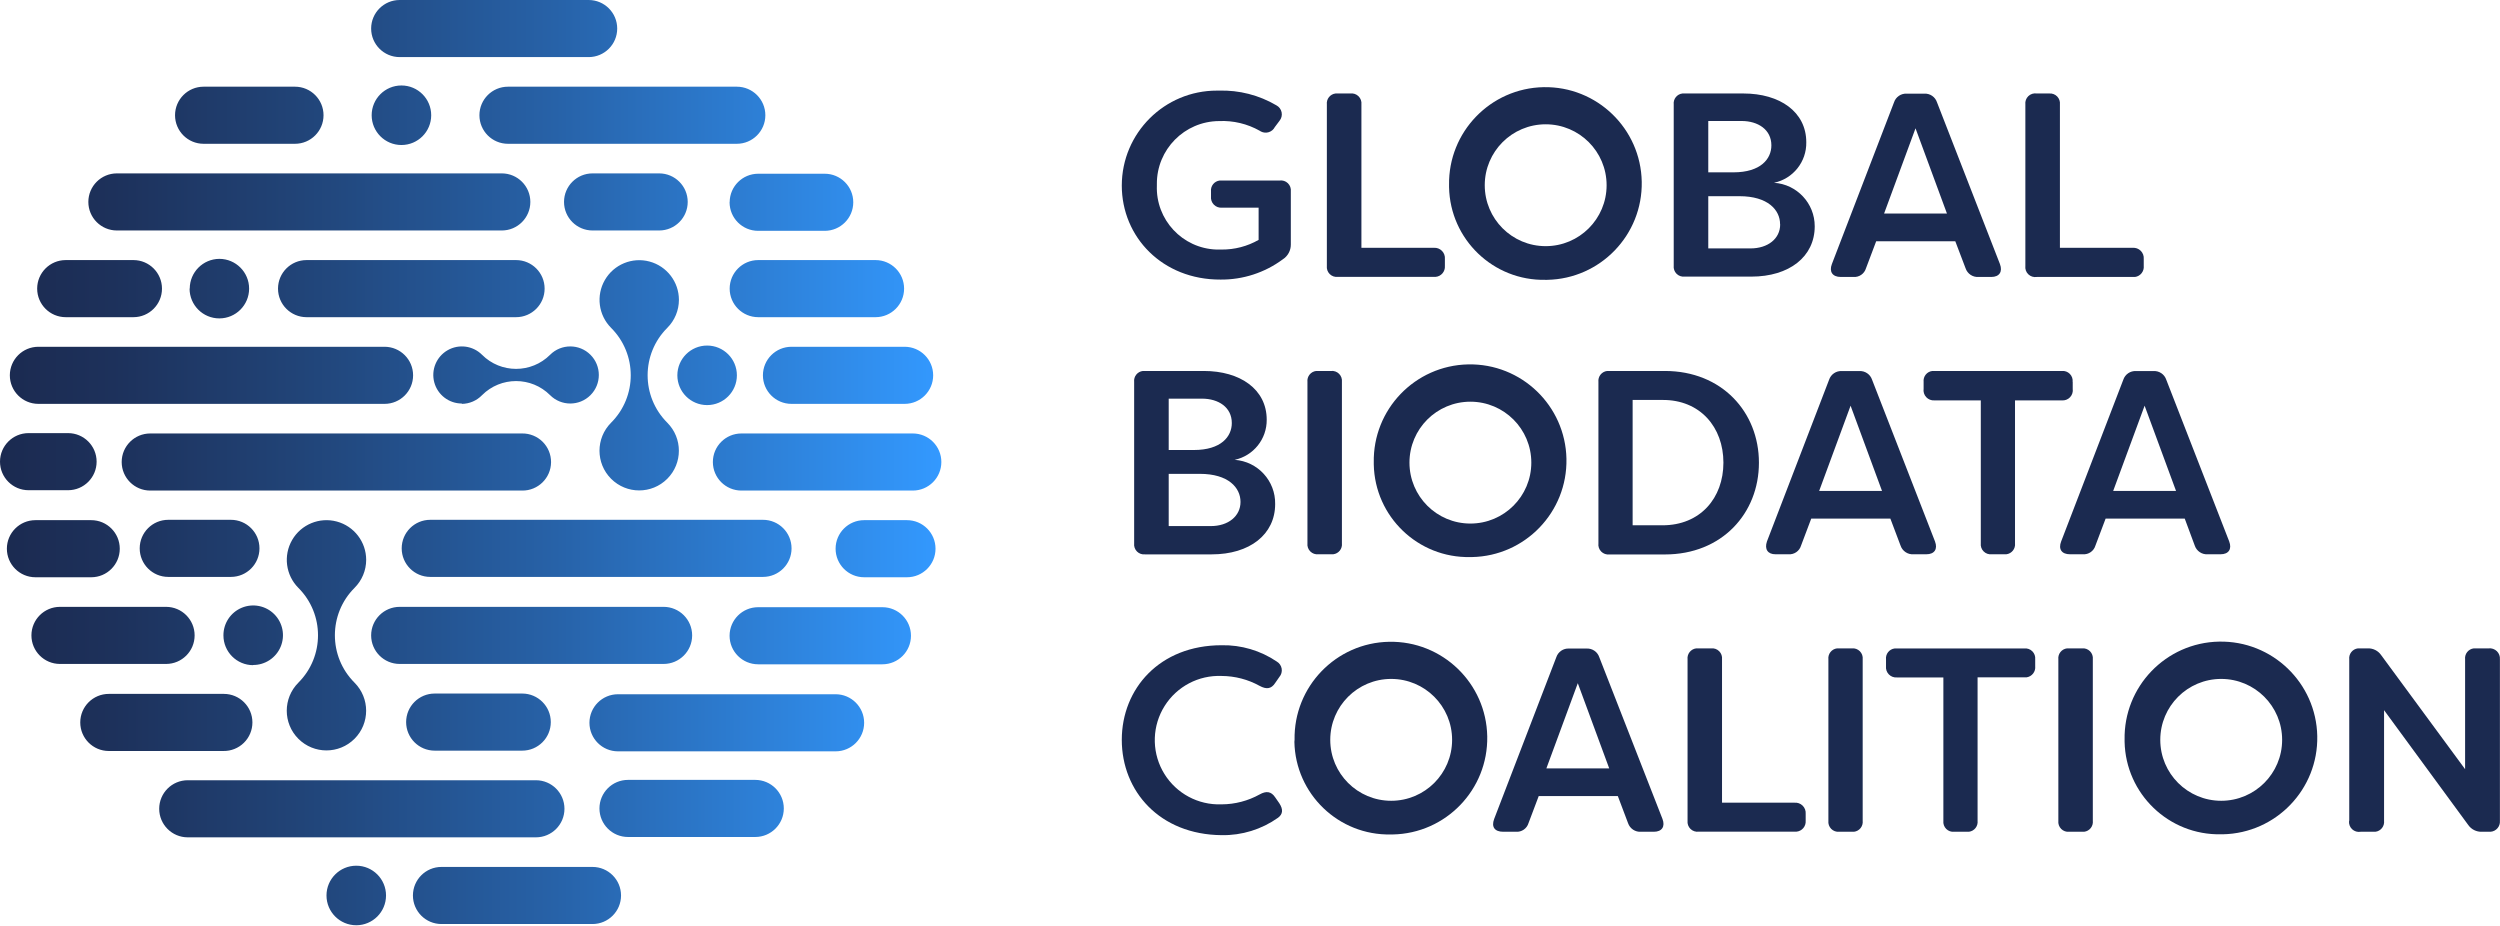
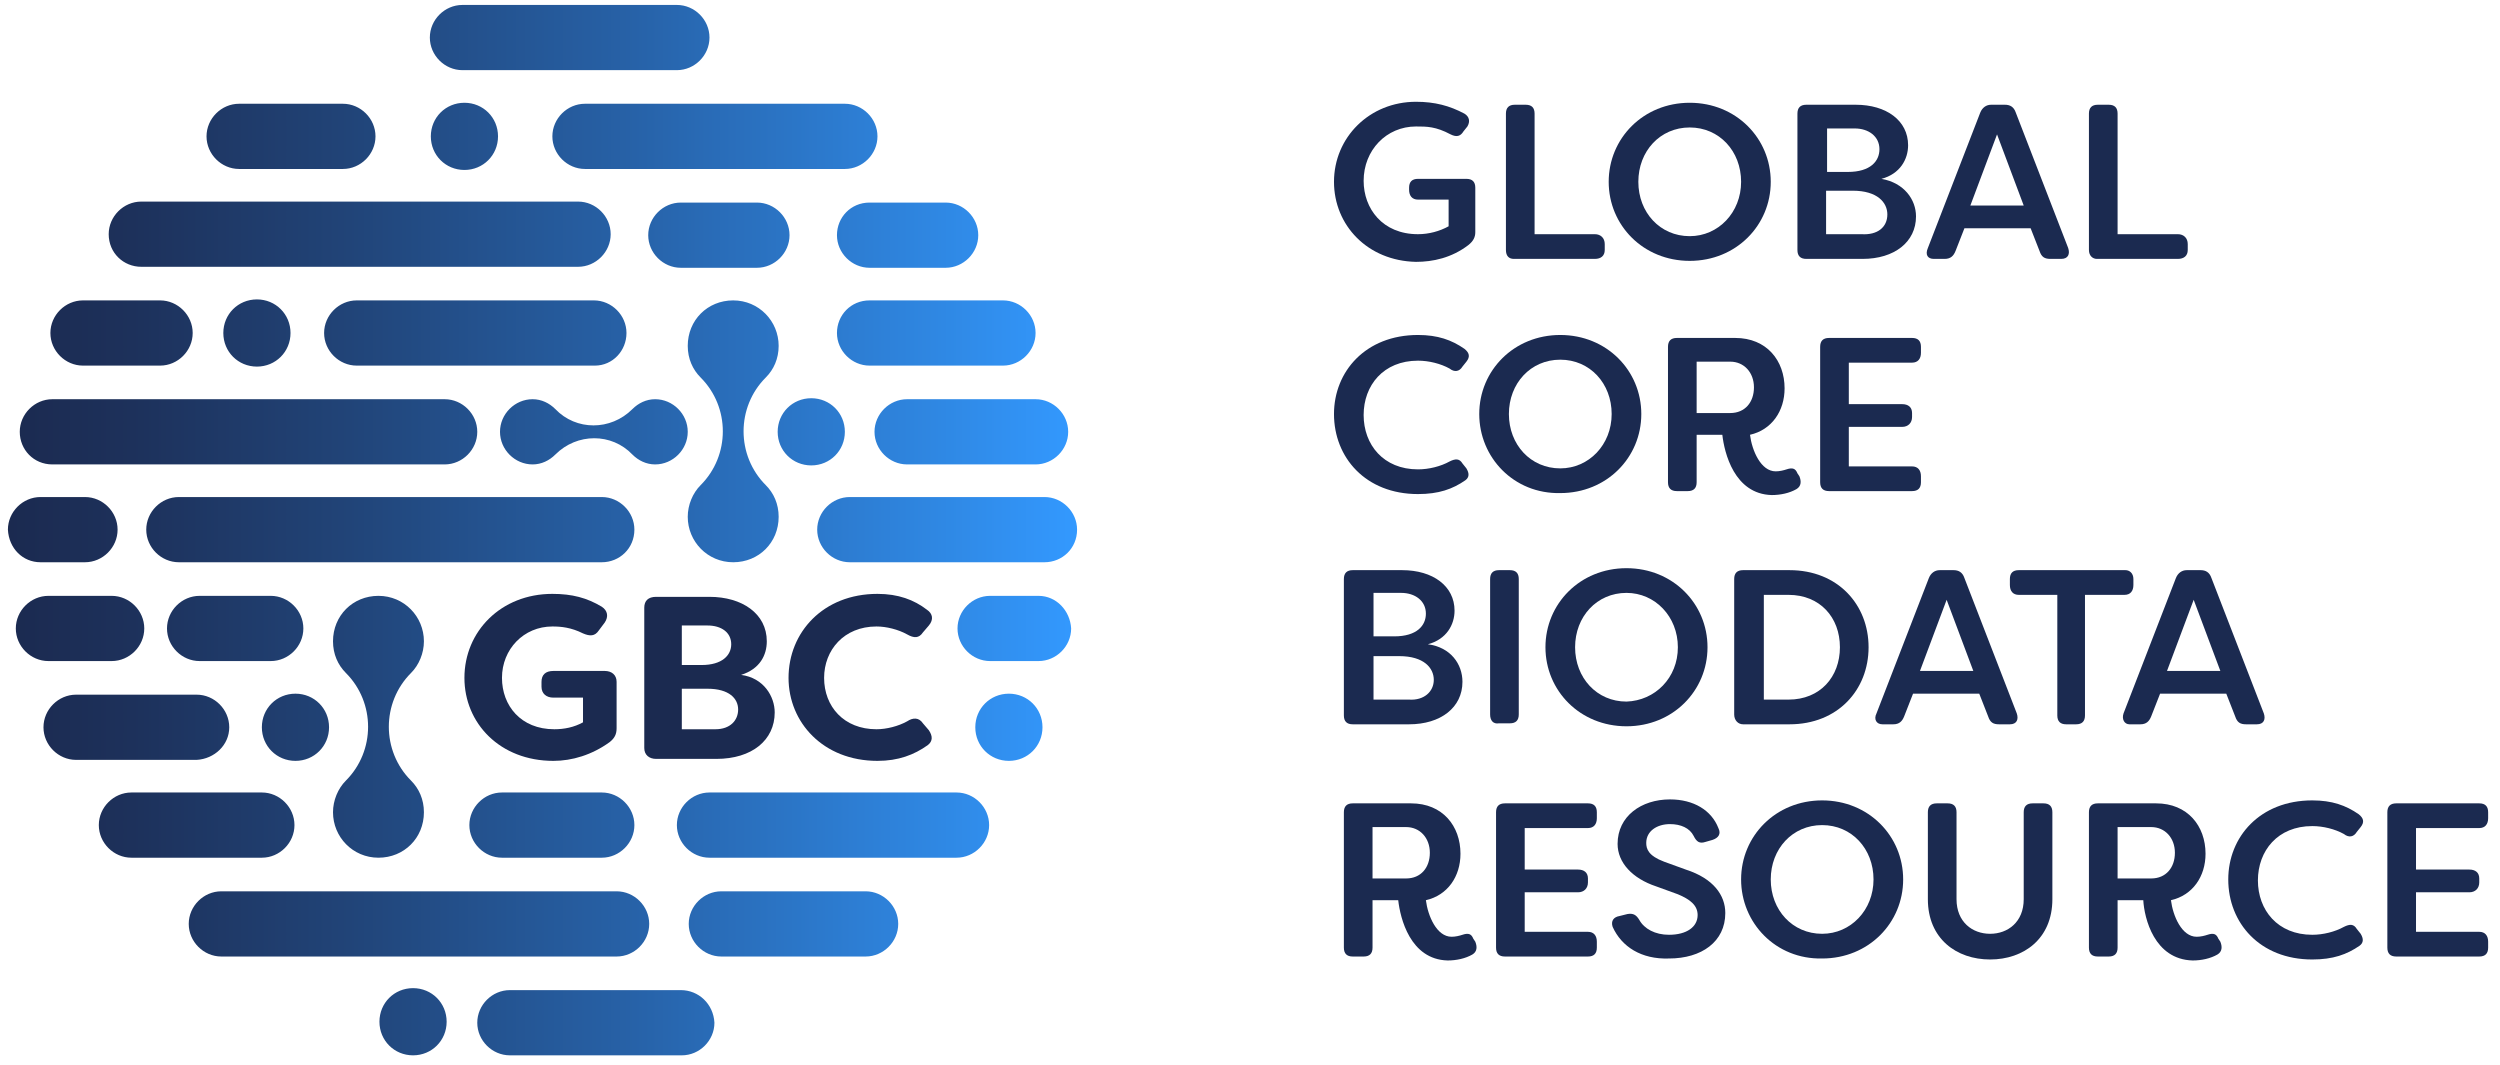
- <svg xmlns="http://www.w3.org/2000/svg" viewBox="0 0 287.22 106.3">
-   <defs>
-     <linearGradient id="03da780f-4c6b-4fb3-aff0-5ecb110a14fd" y1="54.85" x2="108.15" y2="54.85" gradientTransform="matrix(1, 0, 0, -1, 0, 108)" gradientUnits="userSpaceOnUse">
-       <stop offset="0" stop-color="#1b2a50" />
-       <stop offset="0.12" stop-color="#1d315b" />
-       <stop offset="0.32" stop-color="#214478" />
-       <stop offset="0.59" stop-color="#2762a8" />
-       <stop offset="0.9" stop-color="#308cea" />
-       <stop offset="1" stop-color="#39f" />
+ <svg xmlns="http://www.w3.org/2000/svg" version="1.1" id="Layer_1" x="0px" y="0px" viewBox="0 0 253 107.7" style="enable-background:new 0 0 253 107.7;" xml:space="preserve">
+   <style type="text/css"> .st0{fill:url(#SVGID_1_);} .st1{fill:#1B2A50;} </style>
+   <g>
+     <linearGradient id="SVGID_1_" gradientUnits="userSpaceOnUse" x1="0.85" y1="53.716" x2="108.996" y2="53.716">
+       <stop offset="0" style="stop-color:#1B2A50" />
+       <stop offset="0.116" style="stop-color:#1D315B" />
+       <stop offset="0.319" style="stop-color:#214478" />
+       <stop offset="0.586" style="stop-color:#2762A8" />
+       <stop offset="0.904" style="stop-color:#308CEA" />
+       <stop offset="1" style="stop-color:#3399FF" />
    </linearGradient>
-   </defs>
-   <g id="60790fd4-5b92-4efc-8a01-d82c05fd07cb" data-name="Layer 2">
-     <g id="0a3d84e7-b377-4525-9afa-807d3b5680f2" data-name="Layer 1">
-       <g id="e2fc5146-bd94-4e92-a28e-02bd976e8be4" data-name="8fcccb1b-677a-47b3-a47b-f881884beb70">
-         <g id="d3355c21-1795-4c6a-92b3-53bd19796436" data-name="60c901dd-a0cc-4818-85cb-406ecfb0b0dc">
-           <path d="M104.87,56.36H85.18a3.28,3.28,0,0,1,0-6.56h19.69a3.28,3.28,0,0,1,0,6.56ZM78,34.45a4.56,4.56,0,1,0-7.79,3.22,7.7,7.7,0,0,1,0,10.89h0a4.56,4.56,0,1,0,6.45,0,7.7,7.7,0,0,1,0-10.89h0A4.55,4.55,0,0,0,78,34.45ZM75.73,19.92H68.08a3.28,3.28,0,0,0,0,6.56h7.65a3.28,3.28,0,0,0,0-6.56Zm5.51,26.62a3.42,3.42,0,1,0-3.42-3.42h0A3.42,3.42,0,0,0,81.24,46.54ZM90.94,63a3.28,3.28,0,0,0-3.28-3.28H49.43a3.28,3.28,0,0,0,0,6.56H87.67A3.28,3.28,0,0,0,90.94,63ZM55.08,13.24a3.28,3.28,0,0,0,3.28,3.28H84.65a3.28,3.28,0,0,0,0-6.56H58.36A3.28,3.28,0,0,0,55.08,13.24Zm28.74,10a3.28,3.28,0,0,0,3.28,3.28h7.65a3.28,3.28,0,0,0,0-6.56H87.1a3.28,3.28,0,0,0-3.27,3.24ZM45.92,6.56H67.63a3.28,3.28,0,0,0,0-6.56H45.92a3.28,3.28,0,0,0,0,6.56Zm37.91,26.6a3.28,3.28,0,0,0,3.28,3.28h13.48a3.28,3.28,0,1,0,0-6.56H87.1A3.28,3.28,0,0,0,83.83,33.16ZM42.07,64.32a4.56,4.56,0,1,0-7.79,3.22,7.7,7.7,0,0,1,0,10.89h0a4.56,4.56,0,1,0,6.45,0,7.7,7.7,0,0,1,0-10.89h0A4.55,4.55,0,0,0,42.07,64.32Zm7.87,15.36a3.28,3.28,0,0,0,0,6.56H60a3.28,3.28,0,0,0,0-6.56H49.94ZM79.52,73a3.28,3.28,0,0,0-3.28-3.28H45.92a3.28,3.28,0,0,0,0,6.56H76.24A3.28,3.28,0,0,0,79.52,73ZM63.31,53.08A3.28,3.28,0,0,0,60,49.8H17.26a3.28,3.28,0,0,0,0,6.56H60a3.28,3.28,0,0,0,3.31-3.25Zm-.74-19.92a3.28,3.28,0,0,0-3.28-3.28H35.22a3.28,3.28,0,0,0,0,6.56H59.29a3.28,3.28,0,0,0,3.28-3.28ZM53.06,46.4a3.27,3.27,0,0,0,2.32-1,5.53,5.53,0,0,1,7.82,0h0a3.28,3.28,0,1,0,0-4.64,5.53,5.53,0,0,1-7.82,0h0a3.28,3.28,0,1,0-2.32,5.6Zm-24,30A3.42,3.42,0,1,0,25.67,73s0,0,0,0a3.42,3.42,0,0,0,3.42,3.42ZM29.81,63a3.28,3.28,0,0,0-3.28-3.28h-7.2a3.28,3.28,0,0,0,0,6.56h7.21A3.28,3.28,0,0,0,29.81,63ZM87.65,43.12a3.28,3.28,0,0,0,3.28,3.28h13a3.28,3.28,0,0,0,0-6.56h-13a3.28,3.28,0,0,0-3.28,3.28ZM68.07,99.6H50.72a3.28,3.28,0,1,0,0,6.56H68.07a3.28,3.28,0,1,0,0-6.56Zm18.7-10H72.15a3.28,3.28,0,0,0,0,6.56H86.77a3.28,3.28,0,0,0,0-6.56ZM40.93,99.46a3.42,3.42,0,1,0,3.42,3.42h0A3.42,3.42,0,0,0,40.93,99.46Zm23.92-6.54a3.28,3.28,0,0,0-3.28-3.28h-40a3.28,3.28,0,0,0,0,6.56h40A3.28,3.28,0,0,0,64.85,92.92ZM104.2,59.76H99.28a3.28,3.28,0,0,0,0,6.56h4.92a3.28,3.28,0,0,0,0-6.56ZM29,83a3.28,3.28,0,0,0-3.28-3.28H12.5a3.28,3.28,0,0,0,0,6.56H25.67A3.28,3.28,0,0,0,29,83Zm72.43-13.24H87.1a3.28,3.28,0,0,0,0,6.56h14.28a3.28,3.28,0,0,0,0-6.56Zm-5.4,10H71a3.28,3.28,0,0,0,0,6.56H96a3.28,3.28,0,0,0,0-6.56ZM4.41,46.4H44.18a3.28,3.28,0,1,0,0-6.56H4.41a3.28,3.28,0,0,0,0,6.56Zm9-19.92H57.65a3.28,3.28,0,0,0,0-6.56H13.43a3.28,3.28,0,0,0,0,6.56Zm8.37,6.68a3.42,3.42,0,1,0,3.42-3.42h0a3.42,3.42,0,0,0-3.4,3.42ZM7.55,36.44h7.78a3.28,3.28,0,0,0,0-6.56H7.55a3.28,3.28,0,0,0,0,6.56ZM22.36,73a3.28,3.28,0,0,0-3.28-3.28H6.89a3.28,3.28,0,0,0,0,6.56H19.08A3.28,3.28,0,0,0,22.36,73Zm1-56.48H33.89a3.28,3.28,0,1,0,0-6.56H23.39a3.28,3.28,0,0,0,0,6.56h0ZM42.7,13.24a3.42,3.42,0,1,0,3.42-3.42,3.42,3.42,0,0,0-3.42,3.42ZM10.48,66.32a3.28,3.28,0,0,0,0-6.56H4.07a3.28,3.28,0,1,0,0,6.56Zm-7.2-10H7.82a3.28,3.28,0,0,0,0-6.56H3.28a3.28,3.28,0,0,0,0,6.56Z" fill="url(#03da780f-4c6b-4fb3-aff0-5ecb110a14fd)" />
-           <path d="M128.88,21.31a10.92,10.92,0,0,1,10.94-10.9h.23a12.3,12.3,0,0,1,6.59,1.69,1.17,1.17,0,0,1,.36,1.78l-.54.72a1.18,1.18,0,0,1-1.59.51l-.15-.09a8.7,8.7,0,0,0-4.67-1.11,7.19,7.19,0,0,0-7.14,7.24q0,.09,0,.17a7.1,7.1,0,0,0,6.84,7.35h.6a8.42,8.42,0,0,0,4.25-1.11v-3.7h-4.21a1.17,1.17,0,0,1-1.26-1.29V22a1.14,1.14,0,0,1,1-1.26H147A1.14,1.14,0,0,1,148.3,22v6.08a2,2,0,0,1-.93,1.72,11.82,11.82,0,0,1-7.14,2.32C133.55,32.15,128.88,27.24,128.88,21.31Z" fill="#1b2a50" />
-           <path d="M152.44,30.55V12a1.14,1.14,0,0,1,1-1.26h1.69A1.14,1.14,0,0,1,156.41,12V28.47h8.31a1.19,1.19,0,0,1,1.28,1.3v.78a1.17,1.17,0,0,1-1.07,1.26H153.71a1.14,1.14,0,0,1-1.27-1.26Z" fill="#1b2a50" />
-           <path d="M166.48,21.28a11.07,11.07,0,1,1,11.27,10.87h-.19a10.86,10.86,0,0,1-11.08-10.64Q166.48,21.4,166.48,21.28Zm18.1,0a7,7,0,1,0-7,7A7,7,0,0,0,184.58,21.28Z" fill="#1b2a50" />
-           <path d="M208.49,26c0,3.49-2.92,5.78-7.29,5.78h-7.65a1.14,1.14,0,0,1-1.26-1.26V12a1.14,1.14,0,0,1,1-1.26h7c4.19,0,7.23,2.11,7.23,5.6A4.67,4.67,0,0,1,203.81,21,5,5,0,0,1,208.49,26ZM196.26,13.9v5.9h2.89c3.13,0,4.36-1.54,4.36-3.1,0-1.81-1.53-2.8-3.43-2.8Zm8.25,11.86c0-1.63-1.39-3.22-4.67-3.22h-3.58v6h4.85c2,0,3.41-1.12,3.41-2.75Z" fill="#1b2a50" />
-           <path d="M210.46,30.34l7.14-18.58a1.45,1.45,0,0,1,1.47-1h2a1.45,1.45,0,0,1,1.47,1l7.23,18.58c.33.87-.06,1.48-1,1.48h-1.45a1.47,1.47,0,0,1-1.5-1l-1.18-3.1h-9.09l-1.17,3.1a1.4,1.4,0,0,1-1.45,1h-1.44C210.52,31.82,210.13,31.21,210.46,30.34Zm13.22-5.81-3.61-9.79-3.61,9.79Z" fill="#1b2a50" />
-           <path d="M232.69,30.55V12A1.14,1.14,0,0,1,234,10.74h1.44A1.14,1.14,0,0,1,236.66,12V28.47H245a1.19,1.19,0,0,1,1.29,1.29v.78a1.17,1.17,0,0,1-1,1.28H234a1.14,1.14,0,0,1-1.31-1.27Z" fill="#1b2a50" />
-           <path d="M146.5,57.91c0,3.49-2.92,5.78-7.29,5.78h-7.65a1.14,1.14,0,0,1-1.26-1.26V43.88a1.14,1.14,0,0,1,1-1.26h7c4.19,0,7.23,2.11,7.23,5.6a4.67,4.67,0,0,1-3.68,4.61A5,5,0,0,1,146.5,57.91ZM134.27,45.8v5.9h2.89c3.13,0,4.36-1.54,4.36-3.1,0-1.81-1.53-2.8-3.43-2.8Zm8.25,11.86c0-1.63-1.39-3.22-4.67-3.22h-3.58v6h4.85c2,0,3.4-1.15,3.4-2.77Z" fill="#1b2a50" />
-           <path d="M150.21,62.42V43.88a1.14,1.14,0,0,1,1-1.26h1.7a1.14,1.14,0,0,1,1.26,1.26V62.42a1.14,1.14,0,0,1-1,1.26h-1.7a1.14,1.14,0,0,1-1.26-1.26Z" fill="#1b2a50" />
-           <path d="M157.83,53.15A11.07,11.07,0,1,1,169.12,64h-.21a10.86,10.86,0,0,1-11.08-10.64Q157.83,53.26,157.83,53.15Zm18.1,0a7,7,0,1,0-7,7,7,7,0,0,0,7-7Z" fill="#1b2a50" />
-           <path d="M148.73,85A11.07,11.07,0,1,1,160,95.87h-.21a10.86,10.86,0,0,1-11.08-10.64Q148.73,85.13,148.73,85Zm18.1,0a7,7,0,1,0-7,7,7,7,0,0,0,7-7Z" fill="#1b2a50" />
-           <path d="M244.09,85a11.07,11.07,0,1,1,11.29,10.85h-.21a10.86,10.86,0,0,1-11.08-10.64Q244.09,85.13,244.09,85Zm18.1,0a7,7,0,1,0-7,7,7,7,0,0,0,7-7Z" fill="#1b2a50" />
-           <path d="M183.64,62.42V43.88a1.14,1.14,0,0,1,1-1.26h6.63c6.56,0,10.81,4.73,10.81,10.54S197.84,63.7,191.28,63.7H184.9a1.14,1.14,0,0,1-1.26-1.28ZM191,60.35c4.34,0,7-3.13,7-7.2s-2.68-7.23-7-7.2h-3.43v14.4Z" fill="#1b2a50" />
-           <path d="M203,62.21l7.14-18.58a1.46,1.46,0,0,1,1.47-1h2a1.46,1.46,0,0,1,1.47,1l7.23,18.58c.33.87-.06,1.47-1,1.47h-1.45a1.47,1.47,0,0,1-1.51-1l-1.17-3.1h-9.09l-1.17,3.1a1.4,1.4,0,0,1-1.45,1H204C203.09,63.69,202.7,63.09,203,62.21Zm13.22-5.81-3.61-9.79L209,56.4Z" fill="#1b2a50" />
-           <path d="M238.13,43.88v.78A1.17,1.17,0,0,1,236.86,46H231.5V62.42a1.14,1.14,0,0,1-1,1.26h-1.67a1.14,1.14,0,0,1-1.26-1.26V46h-5.33A1.17,1.17,0,0,1,221,44.66v-.78a1.14,1.14,0,0,1,1-1.26h14.88a1.14,1.14,0,0,1,1.24,1.26Z" fill="#1b2a50" />
-           <path d="M236.8,62.21l7.14-18.58a1.46,1.46,0,0,1,1.47-1h2a1.46,1.46,0,0,1,1.47,1l7.23,18.58c.33.87-.06,1.47-1,1.47h-1.45a1.47,1.47,0,0,1-1.51-1L251,59.58h-9.09l-1.17,3.1a1.4,1.4,0,0,1-1.45,1h-1.45C236.86,63.69,236.46,63.09,236.8,62.21ZM250,56.4l-3.61-9.79-3.61,9.79Z" fill="#1b2a50" />
-           <path d="M128.88,85c0-5.87,4.34-10.87,11.47-10.87A10.93,10.93,0,0,1,146.68,76a1.17,1.17,0,0,1,.3,1.78l-.48.69c-.45.69-1,.75-1.78.33a9.09,9.09,0,0,0-4.37-1.14,7.38,7.38,0,1,0-.54,14.75h.54a9.07,9.07,0,0,0,4.37-1.14c.75-.42,1.32-.36,1.78.33l.48.69c.45.69.42,1.24-.15,1.66a10.88,10.88,0,0,1-6.47,2C133.22,95.89,128.88,90.89,128.88,85Z" fill="#1b2a50" />
-           <path d="M171.66,94.09l7.14-18.58a1.46,1.46,0,0,1,1.47-1h2a1.46,1.46,0,0,1,1.47,1L191,94.09c.33.87-.06,1.47-1,1.47h-1.45a1.47,1.47,0,0,1-1.51-1l-1.17-3.1h-9.09l-1.17,3.1a1.4,1.4,0,0,1-1.45,1h-1.45C171.71,95.56,171.32,95,171.66,94.09Zm13.22-5.81-3.61-9.79-3.61,9.79Z" fill="#1b2a50" />
-           <path d="M193.88,94.3V75.75a1.14,1.14,0,0,1,1-1.26h1.7a1.14,1.14,0,0,1,1.26,1.26V92.22h8.31a1.19,1.19,0,0,1,1.3,1.29v.78a1.17,1.17,0,0,1-1.07,1.26H195.16a1.14,1.14,0,0,1-1.28-1.25Z" fill="#1b2a50" />
-           <path d="M210.06,94.3V75.75a1.14,1.14,0,0,1,1-1.26h1.69A1.14,1.14,0,0,1,214,75.75V94.3a1.14,1.14,0,0,1-1,1.26H211.3a1.14,1.14,0,0,1-1.24-1.26Z" fill="#1b2a50" />
-           <path d="M233.82,75.75v.78a1.17,1.17,0,0,1-1,1.29H227.2V94.3a1.14,1.14,0,0,1-1,1.26h-1.67a1.14,1.14,0,0,1-1.26-1.26V77.83h-5.33a1.17,1.17,0,0,1-1.26-1.29v-.78a1.14,1.14,0,0,1,1-1.26h14.88a1.14,1.14,0,0,1,1.26,1.25Z" fill="#1b2a50" />
-           <path d="M236.48,94.3V75.75a1.14,1.14,0,0,1,1-1.26h1.7a1.14,1.14,0,0,1,1.26,1.26V94.3a1.14,1.14,0,0,1-1,1.26h-1.7a1.14,1.14,0,0,1-1.26-1.26Z" fill="#1b2a50" />
-           <path d="M269.9,94.3V75.75a1.14,1.14,0,0,1,1-1.26H272a1.8,1.8,0,0,1,1.57.78l9.64,13.1V75.75a1.14,1.14,0,0,1,1-1.26h1.7a1.17,1.17,0,0,1,1.3,1.26V94.3a1.17,1.17,0,0,1-1.07,1.26h-1a1.83,1.83,0,0,1-1.57-.78l-9.67-13.19V94.3a1.14,1.14,0,0,1-1,1.26h-1.69a1.14,1.14,0,0,1-1.33-1.26Z" fill="#1b2a50" />
-         </g>
-       </g>
+     <path class="st0" d="M105.7,56.9H86c-1.8,0-3.3-1.5-3.3-3.3c0-1.8,1.5-3.3,3.3-3.3h19.7c1.8,0,3.3,1.5,3.3,3.3 C109,55.5,107.5,56.9,105.7,56.9z M78.8,35c0-2.5-2-4.6-4.6-4.6s-4.6,2-4.6,4.6c0,1.3,0.5,2.4,1.3,3.2c3,3,3,7.9,0,10.9 c-0.8,0.8-1.3,2-1.3,3.2c0,2.5,2,4.6,4.6,4.6s4.6-2,4.6-4.6c0-1.3-0.5-2.4-1.3-3.2c-3-3-3-7.9,0-10.9C78.3,37.4,78.8,36.3,78.8,35z M76.6,20.5h-7.7c-1.8,0-3.3,1.5-3.3,3.3c0,1.8,1.5,3.3,3.3,3.3h7.7c1.8,0,3.3-1.5,3.3-3.3C79.9,22,78.4,20.5,76.6,20.5z M82.1,47.1c1.9,0,3.4-1.5,3.4-3.4c0-1.9-1.5-3.4-3.4-3.4c-1.9,0-3.4,1.5-3.4,3.4C78.7,45.6,80.2,47.1,82.1,47.1z M55.9,13.8 c0,1.8,1.5,3.3,3.3,3.3h26.3c1.8,0,3.3-1.5,3.3-3.3s-1.5-3.3-3.3-3.3H59.2C57.4,10.5,55.9,12,55.9,13.8z M84.7,23.8 c0,1.8,1.5,3.3,3.3,3.3h7.7c1.8,0,3.3-1.5,3.3-3.3c0-1.8-1.5-3.3-3.3-3.3H88C86.1,20.5,84.7,22,84.7,23.8z M46.8,7.1h21.7 c1.8,0,3.3-1.5,3.3-3.3s-1.5-3.3-3.3-3.3H46.8c-1.8,0-3.3,1.5-3.3,3.3S45,7.1,46.8,7.1z M84.7,33.7c0,1.8,1.5,3.3,3.3,3.3h13.5 c1.8,0,3.3-1.5,3.3-3.3c0-1.8-1.5-3.3-3.3-3.3H88C86.1,30.4,84.7,31.9,84.7,33.7z M42.9,64.9c0-2.5-2-4.6-4.6-4.6s-4.6,2-4.6,4.6 c0,1.3,0.5,2.4,1.3,3.2c3,3,3,7.9,0,10.9c-0.8,0.8-1.3,2-1.3,3.2c0,2.5,2,4.6,4.6,4.6s4.6-2,4.6-4.6c0-1.3-0.5-2.4-1.3-3.2 c-3-3-3-7.9,0-10.9C42.4,67.3,42.9,66.1,42.9,64.9z M50.8,80.2c-1.8,0-3.3,1.5-3.3,3.3s1.5,3.3,3.3,3.3h10.1c1.8,0,3.3-1.5,3.3-3.3 s-1.5-3.3-3.3-3.3H50.8z M64.2,53.6c0-1.8-1.5-3.3-3.3-3.3H18.1c-1.8,0-3.3,1.5-3.3,3.3c0,1.8,1.5,3.3,3.3,3.3h42.8 C62.7,56.9,64.2,55.5,64.2,53.6z M63.4,33.7c0-1.8-1.5-3.3-3.3-3.3H36.1c-1.8,0-3.3,1.5-3.3,3.3c0,1.8,1.5,3.3,3.3,3.3h24.1 C62,37,63.4,35.5,63.4,33.7z M53.9,47c0.9,0,1.7-0.4,2.3-1c2.2-2.2,5.7-2.2,7.8,0c0.6,0.6,1.4,1,2.3,1c1.8,0,3.3-1.5,3.3-3.3 s-1.5-3.3-3.3-3.3c-0.9,0-1.7,0.4-2.3,1c-2.2,2.2-5.7,2.2-7.8,0c-0.6-0.6-1.4-1-2.3-1c-1.8,0-3.3,1.5-3.3,3.3S52.1,47,53.9,47z M29.9,77c1.9,0,3.4-1.5,3.4-3.4s-1.5-3.4-3.4-3.4s-3.4,1.5-3.4,3.4S28,77,29.9,77z M102.1,77c1.9,0,3.4-1.5,3.4-3.4 s-1.5-3.4-3.4-3.4s-3.4,1.5-3.4,3.4S100.2,77,102.1,77z M30.7,63.6c0-1.8-1.5-3.3-3.3-3.3h-7.2c-1.8,0-3.3,1.5-3.3,3.3 c0,1.8,1.5,3.3,3.3,3.3h7.2C29.2,66.9,30.7,65.4,30.7,63.6z M88.5,43.7c0,1.8,1.5,3.3,3.3,3.3h13c1.8,0,3.3-1.5,3.3-3.3 c0-1.8-1.5-3.3-3.3-3.3h-13C90,40.4,88.5,41.9,88.5,43.7z M68.9,100.2H51.6c-1.8,0-3.3,1.5-3.3,3.3c0,1.8,1.5,3.3,3.3,3.3h17.4 c1.8,0,3.3-1.5,3.3-3.3C72.2,101.6,70.7,100.2,68.9,100.2z M87.6,90.2H73c-1.8,0-3.3,1.5-3.3,3.3c0,1.8,1.5,3.3,3.3,3.3h14.6 c1.8,0,3.3-1.5,3.3-3.3C90.9,91.7,89.4,90.2,87.6,90.2z M41.8,100c-1.9,0-3.4,1.5-3.4,3.4s1.5,3.4,3.4,3.4c1.9,0,3.4-1.5,3.4-3.4 S43.7,100,41.8,100z M65.7,93.5c0-1.8-1.5-3.3-3.3-3.3h-40c-1.8,0-3.3,1.5-3.3,3.3c0,1.8,1.5,3.3,3.3,3.3h40 C64.2,96.8,65.7,95.3,65.7,93.5z M105.1,60.3h-4.9c-1.8,0-3.3,1.5-3.3,3.3c0,1.8,1.5,3.3,3.3,3.3h4.9c1.8,0,3.3-1.5,3.3-3.3 C108.3,61.8,106.9,60.3,105.1,60.3z M29.8,83.5c0-1.8-1.5-3.3-3.3-3.3H13.3c-1.8,0-3.3,1.5-3.3,3.3s1.5,3.3,3.3,3.3h13.2 C28.3,86.8,29.8,85.3,29.8,83.5z M96.8,80.2h-25c-1.8,0-3.3,1.5-3.3,3.3s1.5,3.3,3.3,3.3h25c1.8,0,3.3-1.5,3.3-3.3 S98.6,80.2,96.8,80.2z M5.3,47H45c1.8,0,3.3-1.5,3.3-3.3c0-1.8-1.5-3.3-3.3-3.3H5.3c-1.8,0-3.3,1.5-3.3,3.3C2,45.5,3.4,47,5.3,47z M14.3,27h44.2c1.8,0,3.3-1.5,3.3-3.3c0-1.8-1.5-3.3-3.3-3.3H14.3c-1.8,0-3.3,1.5-3.3,3.3C11,25.6,12.5,27,14.3,27z M22.6,33.7 c0,1.9,1.5,3.4,3.4,3.4s3.4-1.5,3.4-3.4s-1.5-3.4-3.4-3.4S22.6,31.8,22.6,33.7z M8.4,37h7.8c1.8,0,3.3-1.5,3.3-3.3 c0-1.8-1.5-3.3-3.3-3.3H8.4c-1.8,0-3.3,1.5-3.3,3.3C5.1,35.5,6.6,37,8.4,37z M23.2,73.6c0-1.8-1.5-3.3-3.3-3.3H7.7 c-1.8,0-3.3,1.5-3.3,3.3s1.5,3.3,3.3,3.3h12.2C21.7,76.8,23.2,75.4,23.2,73.6z M24.2,17.1h10.5c1.8,0,3.3-1.5,3.3-3.3 s-1.5-3.3-3.3-3.3H24.2c-1.8,0-3.3,1.5-3.3,3.3S22.4,17.1,24.2,17.1z M43.6,13.8c0,1.9,1.5,3.4,3.4,3.4s3.4-1.5,3.4-3.4 s-1.5-3.4-3.4-3.4S43.6,11.9,43.6,13.8z M11.3,66.9c1.8,0,3.3-1.5,3.3-3.3c0-1.8-1.5-3.3-3.3-3.3H4.9c-1.8,0-3.3,1.5-3.3,3.3 c0,1.8,1.5,3.3,3.3,3.3H11.3z M4.1,56.9h4.5c1.8,0,3.3-1.5,3.3-3.3c0-1.8-1.5-3.3-3.3-3.3H4.1c-1.8,0-3.3,1.5-3.3,3.3 C0.9,55.5,2.3,56.9,4.1,56.9z" />
+     <g>
+       <path class="st1" d="M47,68.6c0-4.7,3.7-8.5,8.9-8.5c2,0,3.5,0.4,5,1.3c0.6,0.4,0.7,1,0.3,1.6l-0.6,0.8c-0.4,0.6-0.9,0.6-1.6,0.3 c-1.2-0.6-2.2-0.7-3.1-0.7c-2.9,0-5.1,2.3-5.1,5.2c0,2.8,1.9,5.2,5.3,5.2c1,0,2-0.2,2.9-0.7v-2.5H56c-0.7,0-1.2-0.4-1.2-1.1V69 c0-0.7,0.4-1.1,1.2-1.1h5.2c0.7,0,1.2,0.4,1.2,1.1v4.7c0,0.6-0.2,1-0.7,1.4c-1.8,1.3-3.8,1.9-5.7,1.9C50.6,77,47,73.2,47,68.6z" />
+       <path class="st1" d="M78.4,72.1c0,2.8-2.3,4.7-5.9,4.7h-6.1c-0.7,0-1.2-0.4-1.2-1.1V61.5c0-0.7,0.4-1.1,1.2-1.1h5.4 c3.3,0,5.8,1.7,5.8,4.5c0,1.4-0.7,2.8-2.6,3.4C77.3,68.6,78.4,70.5,78.4,72.1z M69,63.3v4h2c2.1,0,3-1,3-2.1c0-1.2-1-1.9-2.4-1.9 H69z M74.7,71.8c0-1.1-0.9-2.1-3.1-2.1H69v4.1h3.4C73.9,73.8,74.7,72.9,74.7,71.8z" />
+       <path class="st1" d="M79.8,68.6c0-4.6,3.5-8.5,9-8.5c2.1,0,3.7,0.6,5,1.6c0.6,0.4,0.7,1,0.2,1.6l-0.6,0.7 c-0.4,0.6-0.9,0.6-1.6,0.2c-0.9-0.5-2.1-0.8-3.1-0.8c-3.3,0-5.3,2.4-5.3,5.2c0,2.9,2,5.2,5.3,5.2c1,0,2.2-0.3,3.1-0.8 c0.6-0.4,1.2-0.4,1.6,0.2l0.6,0.7c0.4,0.6,0.4,1.1-0.1,1.5c-1.4,1-3,1.6-5.1,1.6C83.3,77,79.8,73.1,79.8,68.6z" />
+     </g>
+     <g>
+       <path class="st1" d="M135,18.4c0-4.5,3.6-8.1,8.3-8.1c1.9,0,3.4,0.4,4.9,1.2c0.5,0.3,0.6,0.8,0.3,1.3l-0.4,0.5 c-0.3,0.5-0.7,0.6-1.3,0.3c-1.5-0.8-2.4-0.8-3.5-0.8c-3,0-5.3,2.4-5.3,5.5c0,2.8,1.9,5.4,5.5,5.4c1.1,0,2.2-0.3,3.1-0.8v-2.7h-3.1 c-0.6,0-0.9-0.4-0.9-1V19c0-0.6,0.3-0.9,0.9-0.9h4.9c0.6,0,0.9,0.3,0.9,0.9v4.5c0,0.5-0.2,0.9-0.7,1.3c-1.7,1.3-3.6,1.7-5.3,1.7 C138.4,26.4,135,22.8,135,18.4z" />
+       <path class="st1" d="M152.4,25.3V11.5c0-0.6,0.3-0.9,0.9-0.9h1.1c0.6,0,0.9,0.3,0.9,0.9v12.2h6.1c0.6,0,1,0.4,1,1v0.6 c0,0.6-0.4,0.9-1,0.9h-8.2C152.7,26.2,152.4,25.9,152.4,25.3z" />
+       <path class="st1" d="M162.8,18.4c0-4.4,3.5-8,8.2-8c4.7,0,8.2,3.6,8.2,8c0,4.4-3.5,8-8.2,8C166.3,26.4,162.8,22.8,162.8,18.4z M176.2,18.4c0-3.1-2.2-5.5-5.2-5.5c-3,0-5.2,2.4-5.2,5.5s2.2,5.5,5.2,5.5C173.9,23.9,176.2,21.5,176.2,18.4z" />
+       <path class="st1" d="M193.9,21.9c0,2.6-2.2,4.3-5.4,4.3h-5.7c-0.6,0-0.9-0.3-0.9-0.9V11.5c0-0.6,0.3-0.9,0.9-0.9h5 c3.1,0,5.3,1.6,5.3,4.1c0,1.4-0.8,2.9-2.7,3.4C192.7,18.5,193.9,20.2,193.9,21.9z M184.9,13v4.4h2.1c2.3,0,3.2-1.1,3.2-2.3 c0-1.3-1.1-2.1-2.5-2.1H184.9z M191,21.7c0-1.2-1-2.4-3.5-2.4h-2.7v4.4h3.6C190,23.8,191,23,191,21.7z" />
+       <path class="st1" d="M195.1,25.1l5.3-13.7c0.2-0.5,0.6-0.8,1.1-0.8h1.4c0.5,0,0.9,0.2,1.1,0.8l5.3,13.7c0.2,0.6,0,1.1-0.7,1.1 h-1.1c-0.6,0-0.9-0.2-1.1-0.8l-0.9-2.3h-6.7l-0.9,2.3c-0.2,0.5-0.5,0.8-1.1,0.8h-1.1C195.1,26.2,194.8,25.8,195.1,25.1z M204.8,20.8l-2.7-7.2l-2.7,7.2H204.8z" />
+       <path class="st1" d="M211.4,25.3V11.5c0-0.6,0.3-0.9,0.9-0.9h1.1c0.6,0,0.9,0.3,0.9,0.9v12.2h6.1c0.6,0,1,0.4,1,1v0.6 c0,0.6-0.4,0.9-1,0.9h-8.2C211.8,26.2,211.4,25.9,211.4,25.3z" />
+     </g>
+     <g>
+       <path class="st1" d="M135,41.9c0-4.3,3.2-8,8.5-8c2,0,3.4,0.5,4.7,1.4c0.5,0.4,0.6,0.8,0.2,1.3l-0.4,0.5c-0.3,0.5-0.8,0.6-1.3,0.2 c-0.9-0.5-2.1-0.8-3.2-0.8c-3.5,0-5.5,2.5-5.5,5.5s2,5.5,5.5,5.5c1.1,0,2.3-0.3,3.2-0.8c0.6-0.3,1-0.3,1.3,0.2l0.4,0.5 c0.3,0.5,0.3,0.9-0.1,1.2c-1.3,0.9-2.7,1.4-4.8,1.4C138.2,50,135,46.3,135,41.9z" />
+       <path class="st1" d="M149.7,41.9c0-4.4,3.5-8,8.2-8c4.7,0,8.2,3.6,8.2,8c0,4.4-3.5,8-8.2,8C153.2,50,149.7,46.3,149.7,41.9z M163.1,41.9c0-3.1-2.2-5.5-5.2-5.5c-3,0-5.2,2.4-5.2,5.5s2.2,5.5,5.2,5.5C160.8,47.4,163.1,45,163.1,41.9z" />
+       <path class="st1" d="M174.3,44h-2.6v4.8c0,0.6-0.3,0.9-0.9,0.9h-1.1c-0.6,0-0.9-0.3-0.9-0.9V35.1c0-0.6,0.3-0.9,0.9-0.9h5.9 c3.2,0,5,2.3,5,5.1c0,2.3-1.3,4.2-3.5,4.7c0.2,1.6,1.1,3.7,2.6,3.7c0.4,0,0.8-0.1,1.1-0.2c0.6-0.2,0.9-0.1,1.1,0.4l0.2,0.3 c0.2,0.5,0.2,1-0.3,1.3c-0.7,0.4-1.6,0.6-2.5,0.6C175.5,50,174.5,45.8,174.3,44z M175.1,41.8c1.5,0,2.4-1.1,2.4-2.6 c0-1.5-1-2.6-2.4-2.6h-3.4v5.2H175.1z" />
+       <path class="st1" d="M187.1,36.6v4.3h5.4c0.6,0,1,0.3,1,0.9v0.4c0,0.6-0.4,1-1,1h-5.4v4h6.4c0.6,0,0.9,0.4,0.9,1v0.6 c0,0.6-0.3,0.9-0.9,0.9h-8.4c-0.6,0-0.9-0.3-0.9-0.9V35.1c0-0.6,0.3-0.9,0.9-0.9h8.4c0.6,0,0.9,0.3,0.9,0.9v0.6c0,0.6-0.3,1-0.9,1 H187.1z" />
+     </g>
+     <g>
+       <path class="st1" d="M148,69c0,2.6-2.2,4.3-5.4,4.3h-5.7c-0.6,0-0.9-0.3-0.9-0.9V58.6c0-0.6,0.3-0.9,0.9-0.9h5 c3.1,0,5.3,1.6,5.3,4.1c0,1.4-0.8,2.9-2.7,3.4C146.8,65.5,148,67.2,148,69z M139,60v4.4h2.1c2.3,0,3.2-1.1,3.2-2.3 c0-1.3-1.1-2.1-2.5-2.1H139z M145.1,68.8c0-1.2-1-2.4-3.5-2.4H139v4.4h3.6C144.1,70.9,145.1,70,145.1,68.8z" />
+       <path class="st1" d="M150.8,72.3V58.6c0-0.6,0.3-0.9,0.9-0.9h1.1c0.6,0,0.9,0.3,0.9,0.9v13.7c0,0.6-0.3,0.9-0.9,0.9h-1.1 C151.1,73.3,150.8,72.9,150.8,72.3z" />
+       <path class="st1" d="M156.4,65.5c0-4.4,3.5-8,8.2-8c4.7,0,8.2,3.6,8.2,8c0,4.4-3.5,8-8.2,8C159.9,73.5,156.4,69.9,156.4,65.5z M169.8,65.5c0-3.1-2.3-5.5-5.2-5.5c-3,0-5.2,2.4-5.2,5.5c0,3.1,2.2,5.5,5.2,5.5C167.5,70.9,169.8,68.6,169.8,65.5z" />
+       <path class="st1" d="M175.5,72.3V58.6c0-0.6,0.3-0.9,0.9-0.9h4.7c4.9,0,8,3.5,8,7.8c0,4.3-3.1,7.8-8,7.8h-4.7 C175.9,73.3,175.5,72.9,175.5,72.3z M181,70.8c3.2,0,5.2-2.3,5.2-5.3c0-3-2-5.3-5.2-5.3h-2.5v10.6H181z" />
+       <path class="st1" d="M189.9,72.2l5.3-13.7c0.2-0.5,0.6-0.8,1.1-0.8h1.4c0.5,0,0.9,0.2,1.1,0.8l5.3,13.7c0.2,0.6,0,1.1-0.7,1.1 h-1.1c-0.6,0-0.9-0.2-1.1-0.8l-0.9-2.3h-6.7l-0.9,2.3c-0.2,0.5-0.5,0.8-1.1,0.8h-1.1C189.9,73.3,189.6,72.8,189.9,72.2z M199.7,67.9l-2.7-7.2l-2.7,7.2H199.7z" />
+       <path class="st1" d="M215.9,58.6v0.6c0,0.6-0.3,1-0.9,1h-4v12.2c0,0.6-0.3,0.9-0.9,0.9h-1c-0.6,0-0.9-0.3-0.9-0.9V60.2h-3.9 c-0.6,0-0.9-0.4-0.9-1v-0.6c0-0.6,0.3-0.9,0.9-0.9h10.8C215.5,57.7,215.9,58,215.9,58.6z" />
+       <path class="st1" d="M214.9,72.2l5.3-13.7c0.2-0.5,0.6-0.8,1.1-0.8h1.4c0.5,0,0.9,0.2,1.1,0.8l5.3,13.7c0.2,0.6,0,1.1-0.7,1.1 h-1.1c-0.6,0-0.9-0.2-1.1-0.8l-0.9-2.3h-6.7l-0.9,2.3c-0.2,0.5-0.5,0.8-1.1,0.8h-1.1C215,73.3,214.7,72.8,214.9,72.2z M224.7,67.9 l-2.7-7.2l-2.7,7.2H224.7z" />
+     </g>
+     <g>
+       <path class="st1" d="M141.5,91.1h-2.6v4.8c0,0.6-0.3,0.9-0.9,0.9h-1.1c-0.6,0-0.9-0.3-0.9-0.9V82.2c0-0.6,0.3-0.9,0.9-0.9h5.9 c3.2,0,5,2.3,5,5.1c0,2.3-1.3,4.2-3.5,4.7c0.2,1.6,1.1,3.7,2.6,3.7c0.4,0,0.8-0.1,1.1-0.2c0.6-0.2,0.9-0.1,1.1,0.4l0.2,0.3 c0.2,0.5,0.2,1-0.3,1.3c-0.7,0.4-1.6,0.6-2.5,0.6C142.7,97.1,141.7,92.9,141.5,91.1z M142.3,88.9c1.5,0,2.4-1.1,2.4-2.6 c0-1.5-1-2.6-2.4-2.6h-3.4v5.2H142.3z" />
+       <path class="st1" d="M154.3,83.7V88h5.4c0.6,0,1,0.3,1,0.9v0.4c0,0.6-0.4,1-1,1h-5.4v4h6.4c0.6,0,0.9,0.4,0.9,1v0.6 c0,0.6-0.3,0.9-0.9,0.9h-8.4c-0.6,0-0.9-0.3-0.9-0.9V82.2c0-0.6,0.3-0.9,0.9-0.9h8.4c0.6,0,0.9,0.3,0.9,0.9v0.6c0,0.6-0.3,1-0.9,1 H154.3z" />
+       <path class="st1" d="M163.2,93.8c-0.2-0.6,0.1-1,0.7-1.1l0.8-0.2c0.6-0.1,0.9,0.1,1.2,0.6c0.5,0.9,1.6,1.5,3,1.5 c1.8,0,2.9-0.8,2.9-2c0-1-0.8-1.6-2-2.1l-2.2-0.8c-2.4-0.8-3.9-2.4-3.9-4.3c0-2.8,2.4-4.5,5.3-4.5c2.4,0,4.2,1.1,4.9,2.9 c0.3,0.6,0,1-0.6,1.2l-0.7,0.2c-0.6,0.2-0.9,0-1.2-0.6c-0.4-0.8-1.3-1.2-2.4-1.2c-1.3,0-2.4,0.7-2.4,1.9c0,0.6,0.2,1.3,1.8,1.9 l2.2,0.8c2.8,0.9,4,2.6,4,4.4c0,2.9-2.4,4.6-5.7,4.6C166.1,97.1,164.1,95.8,163.2,93.8z" />
+       <path class="st1" d="M176.2,89c0-4.4,3.5-8,8.2-8c4.7,0,8.2,3.6,8.2,8c0,4.4-3.5,8-8.2,8C179.7,97.1,176.2,93.4,176.2,89z M189.6,89c0-3.1-2.2-5.5-5.2-5.5c-3,0-5.2,2.4-5.2,5.5s2.2,5.5,5.2,5.5C187.3,94.5,189.6,92.1,189.6,89z" />
+       <path class="st1" d="M195.1,91v-8.8c0-0.6,0.3-0.9,0.9-0.9h1.1c0.6,0,0.9,0.3,0.9,0.9V91c0,2.3,1.6,3.5,3.4,3.5s3.4-1.2,3.4-3.5 v-8.8c0-0.6,0.3-0.9,0.9-0.9h1.1c0.6,0,0.9,0.3,0.9,0.9V91c0,4-2.9,6.1-6.3,6.1C198,97.1,195.1,95,195.1,91z" />
+       <path class="st1" d="M216.9,91.1h-2.6v4.8c0,0.6-0.3,0.9-0.9,0.9h-1.1c-0.6,0-0.9-0.3-0.9-0.9V82.2c0-0.6,0.3-0.9,0.9-0.9h5.9 c3.2,0,5,2.3,5,5.1c0,2.3-1.3,4.2-3.5,4.7c0.2,1.6,1.1,3.7,2.6,3.7c0.4,0,0.8-0.1,1.1-0.2c0.6-0.2,0.9-0.1,1.1,0.4l0.2,0.3 c0.2,0.5,0.2,1-0.3,1.3c-0.7,0.4-1.6,0.6-2.5,0.6C218,97.1,217,92.9,216.9,91.1z M217.7,88.9c1.5,0,2.4-1.1,2.4-2.6 c0-1.5-1-2.6-2.4-2.6h-3.4v5.2H217.7z" />
+       <path class="st1" d="M225.5,89c0-4.3,3.2-8,8.5-8c2,0,3.4,0.5,4.7,1.4c0.5,0.4,0.6,0.8,0.2,1.3l-0.4,0.5c-0.3,0.5-0.8,0.6-1.3,0.2 c-0.9-0.5-2.1-0.8-3.2-0.8c-3.5,0-5.5,2.5-5.5,5.5s2,5.5,5.5,5.5c1.1,0,2.3-0.3,3.2-0.8c0.6-0.3,1-0.3,1.3,0.2l0.4,0.5 c0.3,0.5,0.3,0.9-0.1,1.2c-1.3,0.9-2.7,1.4-4.8,1.4C228.7,97.1,225.5,93.4,225.5,89z" />
+       <path class="st1" d="M244.5,83.7V88h5.4c0.6,0,1,0.3,1,0.9v0.4c0,0.6-0.4,1-1,1h-5.4v4h6.4c0.6,0,0.9,0.4,0.9,1v0.6 c0,0.6-0.3,0.9-0.9,0.9h-8.4c-0.6,0-0.9-0.3-0.9-0.9V82.2c0-0.6,0.3-0.9,0.9-0.9h8.4c0.6,0,0.9,0.3,0.9,0.9v0.6c0,0.6-0.3,1-0.9,1 H244.5z" />
    </g>
  </g>
</svg>
